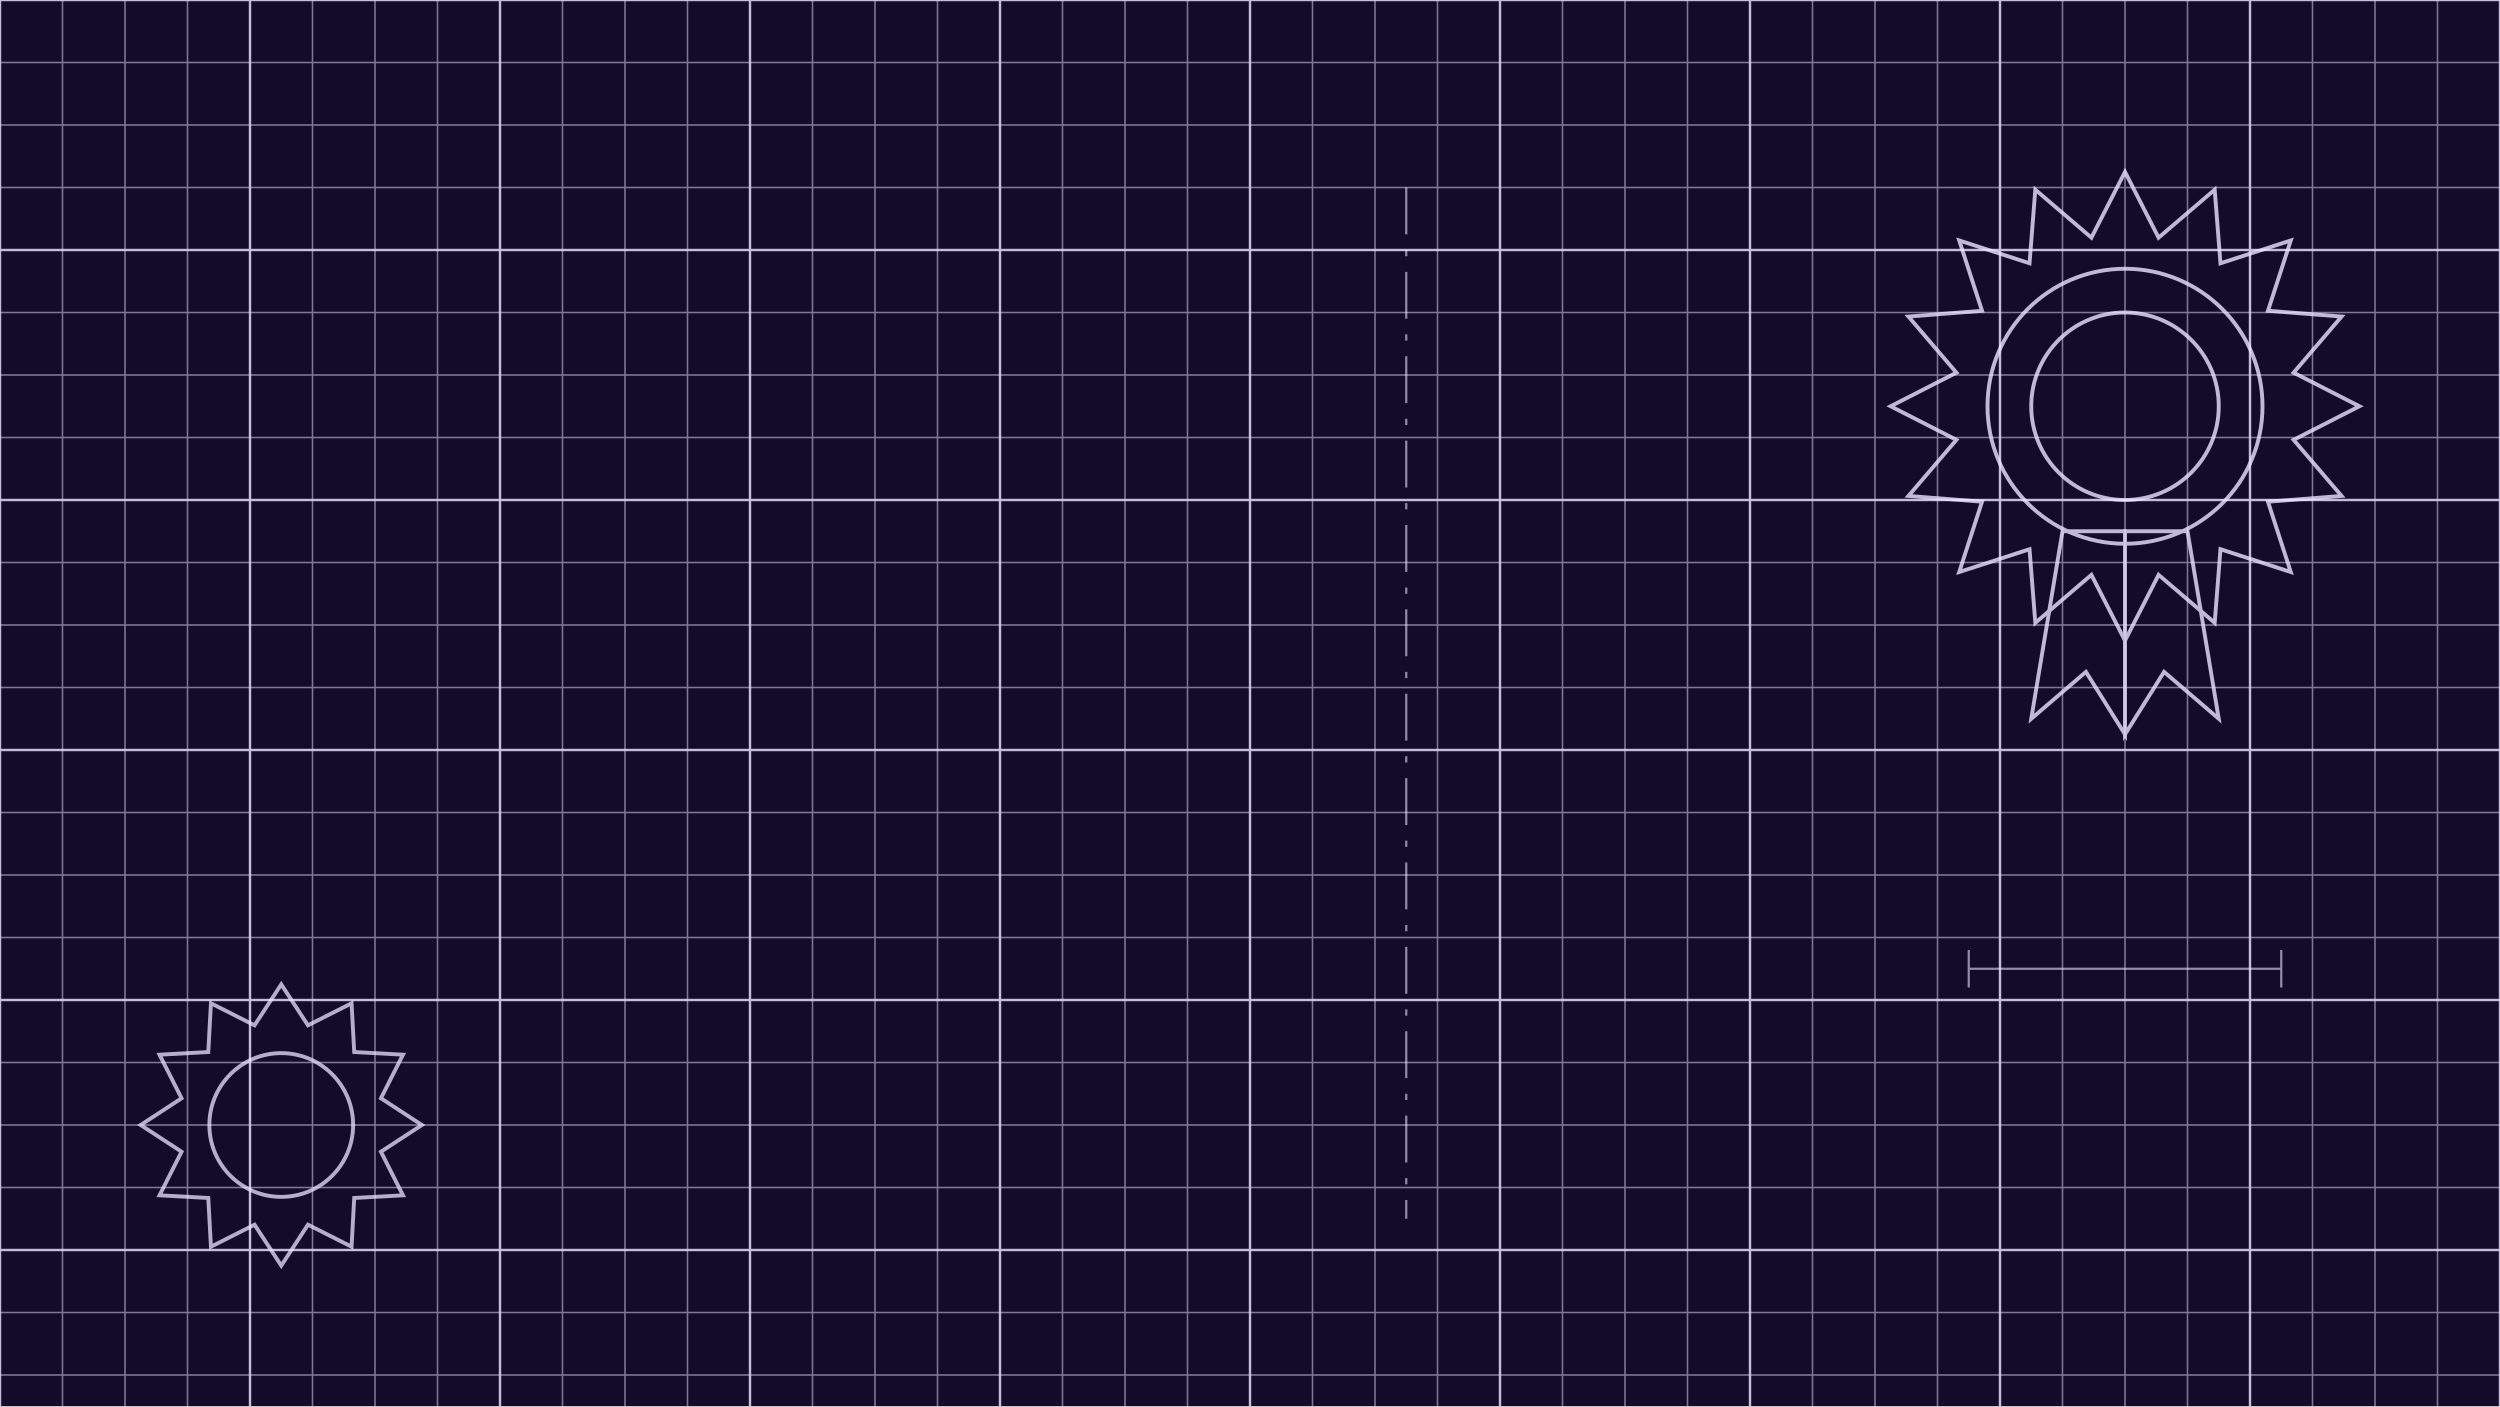
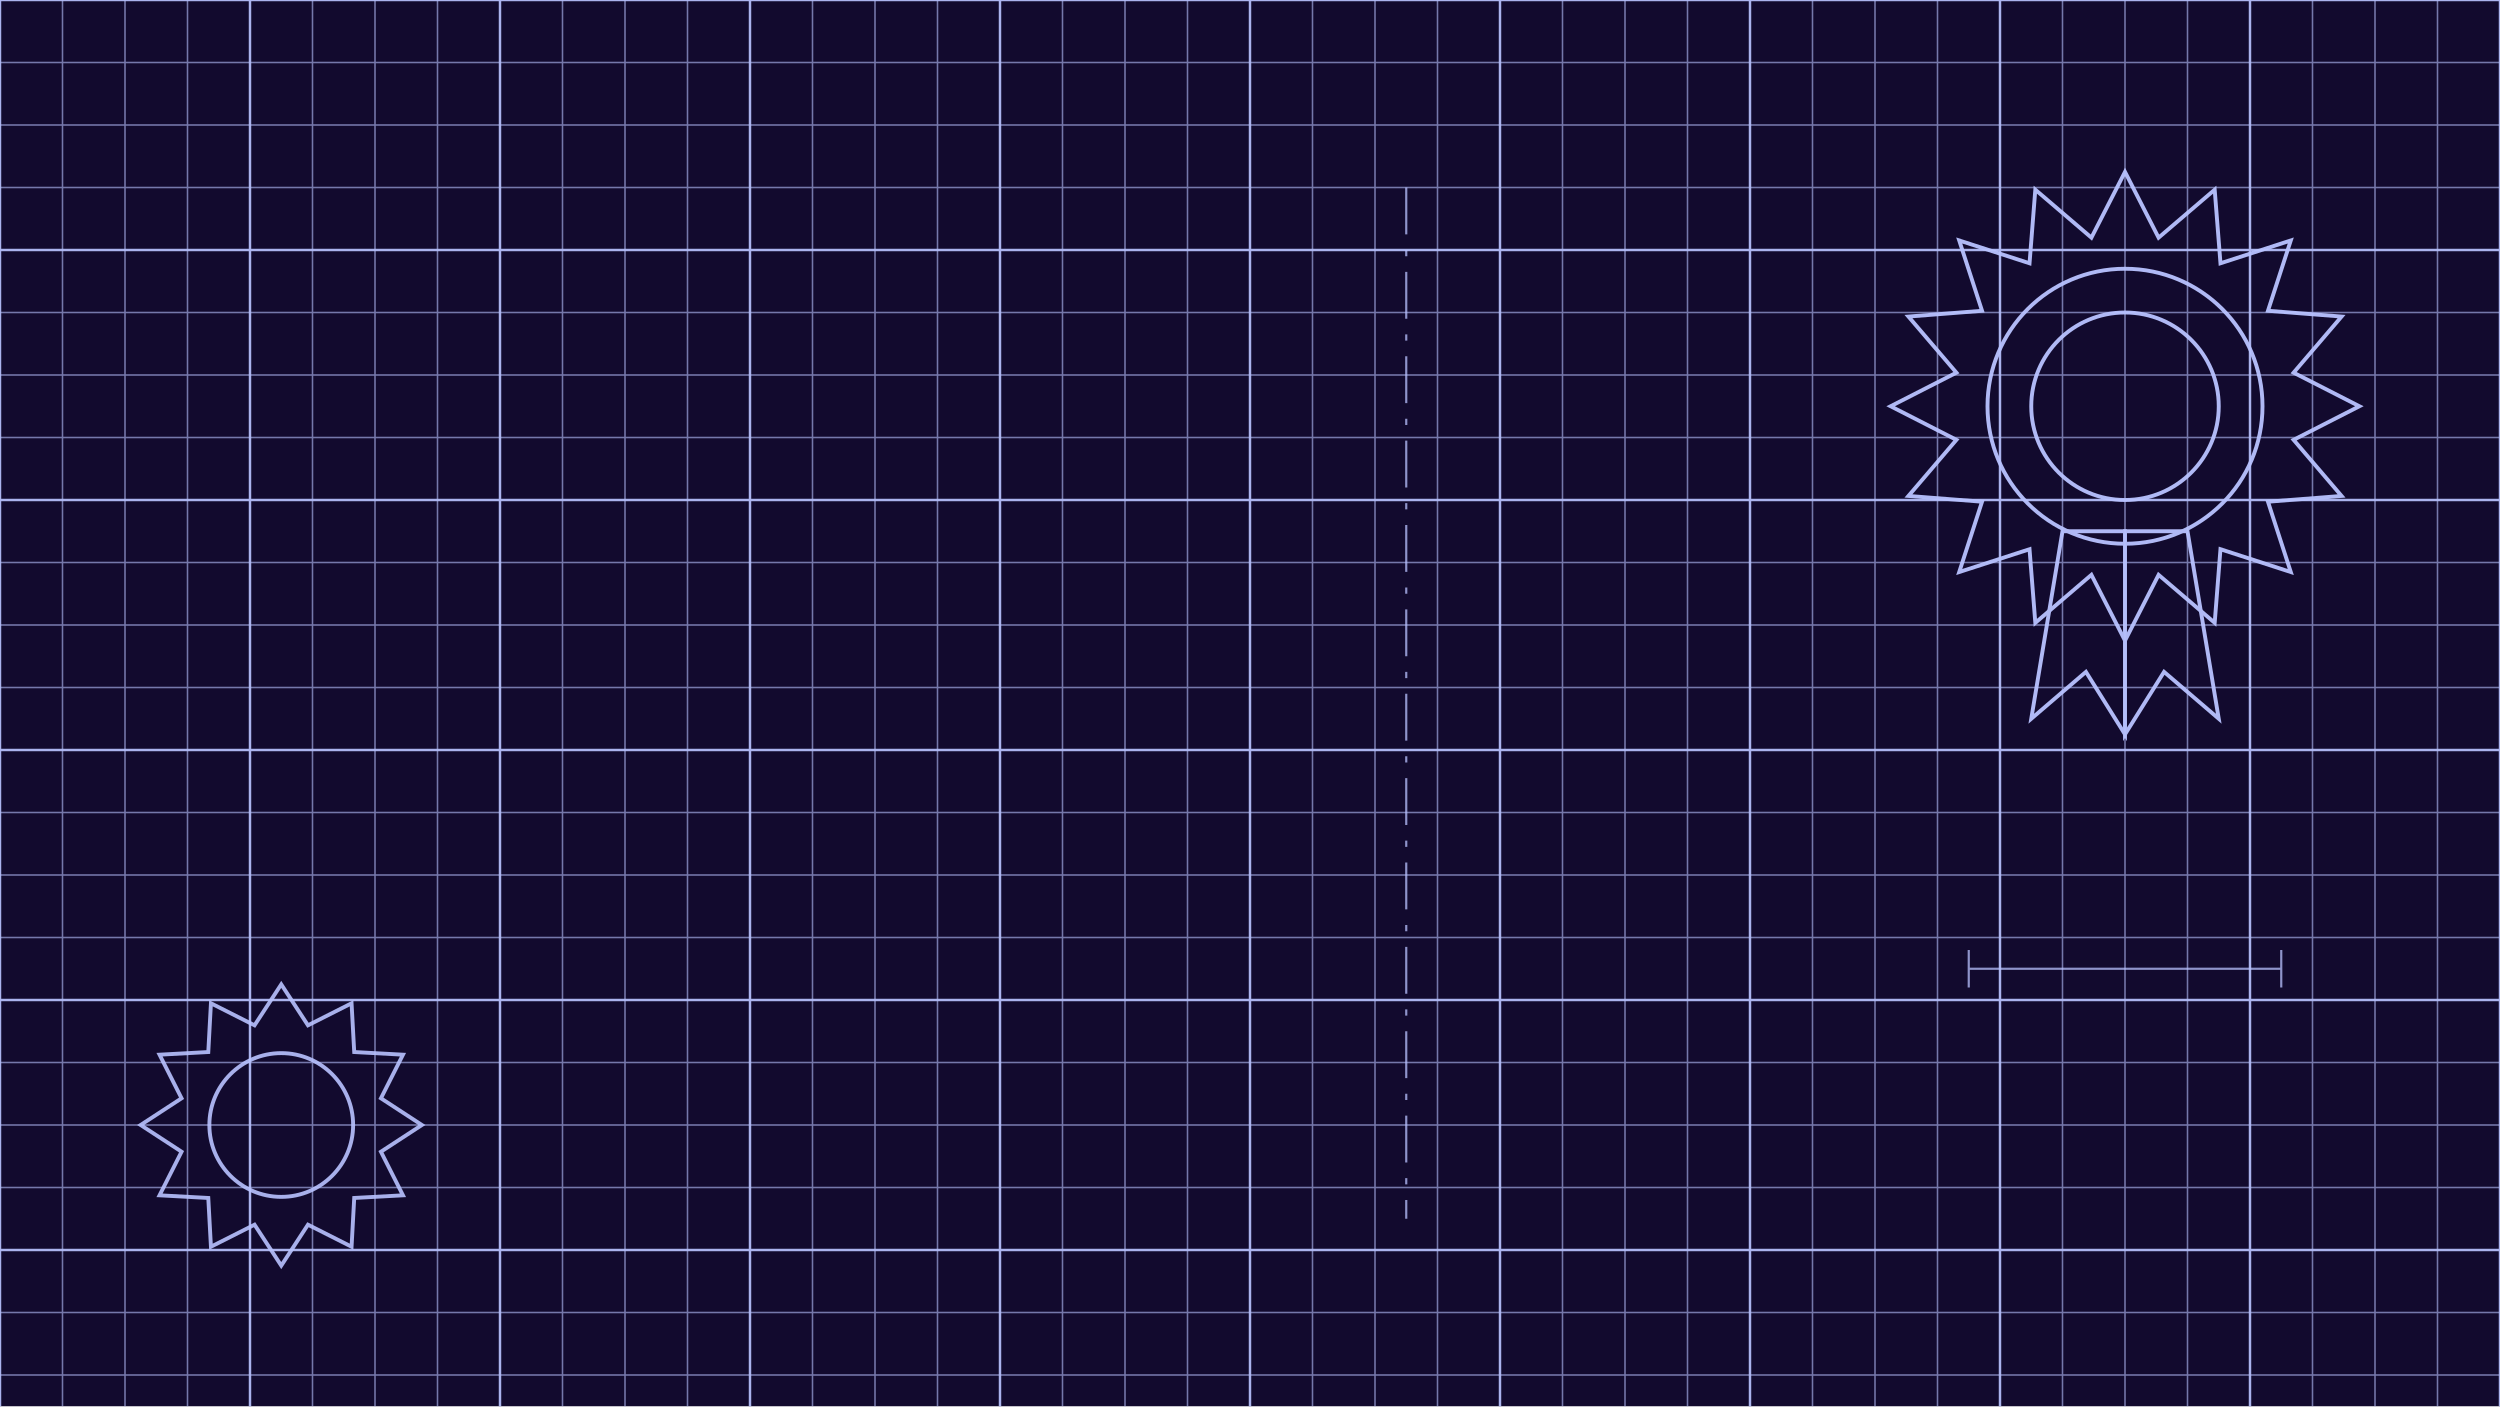
<svg xmlns="http://www.w3.org/2000/svg" viewBox="0 0 1600 900" width="1600" height="900">
-   <rect width="1600" height="900" fill="#140b28" />
-   <g stroke="#ece3ff" stroke-width="1" opacity="0.5">
+   <rect width="1600" height="900" fill="#120a2e" />
+   <g stroke="#b8c2ff" stroke-width="1" opacity="0.6">
    <line x1="0" y1="0" x2="0" y2="900" />
    <line x1="40" y1="0" x2="40" y2="900" />
    <line x1="80" y1="0" x2="80" y2="900" />
    <line x1="120" y1="0" x2="120" y2="900" />
    <line x1="160" y1="0" x2="160" y2="900" />
    <line x1="200" y1="0" x2="200" y2="900" />
    <line x1="240" y1="0" x2="240" y2="900" />
    <line x1="280" y1="0" x2="280" y2="900" />
    <line x1="320" y1="0" x2="320" y2="900" />
    <line x1="360" y1="0" x2="360" y2="900" />
    <line x1="400" y1="0" x2="400" y2="900" />
    <line x1="440" y1="0" x2="440" y2="900" />
    <line x1="480" y1="0" x2="480" y2="900" />
    <line x1="520" y1="0" x2="520" y2="900" />
    <line x1="560" y1="0" x2="560" y2="900" />
    <line x1="600" y1="0" x2="600" y2="900" />
    <line x1="640" y1="0" x2="640" y2="900" />
    <line x1="680" y1="0" x2="680" y2="900" />
    <line x1="720" y1="0" x2="720" y2="900" />
    <line x1="760" y1="0" x2="760" y2="900" />
    <line x1="800" y1="0" x2="800" y2="900" />
    <line x1="840" y1="0" x2="840" y2="900" />
    <line x1="880" y1="0" x2="880" y2="900" />
    <line x1="920" y1="0" x2="920" y2="900" />
    <line x1="960" y1="0" x2="960" y2="900" />
    <line x1="1000" y1="0" x2="1000" y2="900" />
    <line x1="1040" y1="0" x2="1040" y2="900" />
    <line x1="1080" y1="0" x2="1080" y2="900" />
    <line x1="1120" y1="0" x2="1120" y2="900" />
    <line x1="1160" y1="0" x2="1160" y2="900" />
    <line x1="1200" y1="0" x2="1200" y2="900" />
    <line x1="1240" y1="0" x2="1240" y2="900" />
    <line x1="1280" y1="0" x2="1280" y2="900" />
    <line x1="1320" y1="0" x2="1320" y2="900" />
    <line x1="1360" y1="0" x2="1360" y2="900" />
    <line x1="1400" y1="0" x2="1400" y2="900" />
    <line x1="1440" y1="0" x2="1440" y2="900" />
    <line x1="1480" y1="0" x2="1480" y2="900" />
    <line x1="1520" y1="0" x2="1520" y2="900" />
    <line x1="1560" y1="0" x2="1560" y2="900" />
    <line x1="1600" y1="0" x2="1600" y2="900" />
    <line x1="0" y1="0" x2="1600" y2="0" />
    <line x1="0" y1="40" x2="1600" y2="40" />
    <line x1="0" y1="80" x2="1600" y2="80" />
    <line x1="0" y1="120" x2="1600" y2="120" />
    <line x1="0" y1="160" x2="1600" y2="160" />
    <line x1="0" y1="200" x2="1600" y2="200" />
    <line x1="0" y1="240" x2="1600" y2="240" />
    <line x1="0" y1="280" x2="1600" y2="280" />
    <line x1="0" y1="320" x2="1600" y2="320" />
    <line x1="0" y1="360" x2="1600" y2="360" />
    <line x1="0" y1="400" x2="1600" y2="400" />
    <line x1="0" y1="440" x2="1600" y2="440" />
    <line x1="0" y1="480" x2="1600" y2="480" />
    <line x1="0" y1="520" x2="1600" y2="520" />
    <line x1="0" y1="560" x2="1600" y2="560" />
    <line x1="0" y1="600" x2="1600" y2="600" />
    <line x1="0" y1="640" x2="1600" y2="640" />
    <line x1="0" y1="680" x2="1600" y2="680" />
    <line x1="0" y1="720" x2="1600" y2="720" />
    <line x1="0" y1="760" x2="1600" y2="760" />
    <line x1="0" y1="800" x2="1600" y2="800" />
    <line x1="0" y1="840" x2="1600" y2="840" />
    <line x1="0" y1="880" x2="1600" y2="880" />
  </g>
-   <g stroke="#ece3ff" stroke-width="1.6" opacity="0.7">
+   <g stroke="#b8c2ff" stroke-width="1.6" opacity="0.85">
    <line x1="0" y1="0" x2="0" y2="900" />
    <line x1="160" y1="0" x2="160" y2="900" />
    <line x1="320" y1="0" x2="320" y2="900" />
    <line x1="480" y1="0" x2="480" y2="900" />
    <line x1="640" y1="0" x2="640" y2="900" />
    <line x1="800" y1="0" x2="800" y2="900" />
    <line x1="960" y1="0" x2="960" y2="900" />
    <line x1="1120" y1="0" x2="1120" y2="900" />
    <line x1="1280" y1="0" x2="1280" y2="900" />
    <line x1="1440" y1="0" x2="1440" y2="900" />
    <line x1="1600" y1="0" x2="1600" y2="900" />
    <line x1="0" y1="0" x2="1600" y2="0" />
    <line x1="0" y1="160" x2="1600" y2="160" />
    <line x1="0" y1="320" x2="1600" y2="320" />
    <line x1="0" y1="480" x2="1600" y2="480" />
    <line x1="0" y1="640" x2="1600" y2="640" />
    <line x1="0" y1="800" x2="1600" y2="800" />
  </g>
-   <g fill="none" stroke="#ece3ff" stroke-width="2.5" opacity="0.8">
+   <g fill="none" stroke="#b8c2ff" stroke-width="2.5" opacity="0.95">
    <path d="M 1360.0,110.0 L 1381.5,152.1 L 1417.4,121.4 L 1421.1,168.5 L 1466.1,153.9 L 1451.5,198.9 L 1498.6,202.6 L 1467.9,238.5 L 1510.0,260.0 L 1467.9,281.5 L 1498.6,317.4 L 1451.5,321.1 L 1466.1,366.1 L 1421.1,351.5 L 1417.4,398.6 L 1381.5,367.9 L 1360.0,410.0 L 1338.5,367.9 L 1302.6,398.6 L 1298.9,351.5 L 1253.9,366.1 L 1268.5,321.1 L 1221.4,317.4 L 1252.1,281.5 L 1210.0,260.0 L 1252.1,238.5 L 1221.4,202.6 L 1268.5,198.9 L 1253.9,153.9 L 1298.9,168.5 L 1302.6,121.4 L 1338.5,152.1 Z" />
    <circle cx="1360" cy="260" r="88" />
    <circle cx="1360" cy="260" r="60" />
    <path d="M 1320,340 L 1300,460 L 1335,430 L 1360,470 L 1360,340 Z" />
    <path d="M 1400,340 L 1420,460 L 1385,430 L 1360,470 L 1360,340 Z" />
  </g>
-   <g fill="none" stroke="#ece3ff" stroke-width="2.5" opacity="0.75">
+   <g fill="none" stroke="#b8c2ff" stroke-width="2.5" opacity="0.9">
    <path d="M 180.0,630.0 L 197.1,656.2 L 225.0,642.1 L 226.7,673.3 L 257.9,675.0 L 243.8,702.9 L 270.0,720.0 L 243.8,737.1 L 257.9,765.0 L 226.7,766.7 L 225.0,797.9 L 197.1,783.8 L 180.0,810.0 L 162.9,783.8 L 135.0,797.9 L 133.3,766.7 L 102.1,765.0 L 116.2,737.1 L 90.0,720.0 L 116.2,702.9 L 102.1,675.0 L 133.3,673.3 L 135.0,642.1 L 162.9,656.2 Z" />
    <circle cx="180" cy="720" r="46" />
  </g>
-   <g stroke="#ece3ff" stroke-width="1.4" opacity="0.6">
+   <g stroke="#b8c2ff" stroke-width="1.4" opacity="0.75">
    <line x1="900" y1="120" x2="900" y2="780" stroke-dasharray="30 10 4 10" />
    <line x1="1260" y1="620" x2="1460" y2="620" />
    <line x1="1260" y1="608" x2="1260" y2="632" />
    <line x1="1460" y1="608" x2="1460" y2="632" />
  </g>
</svg>
